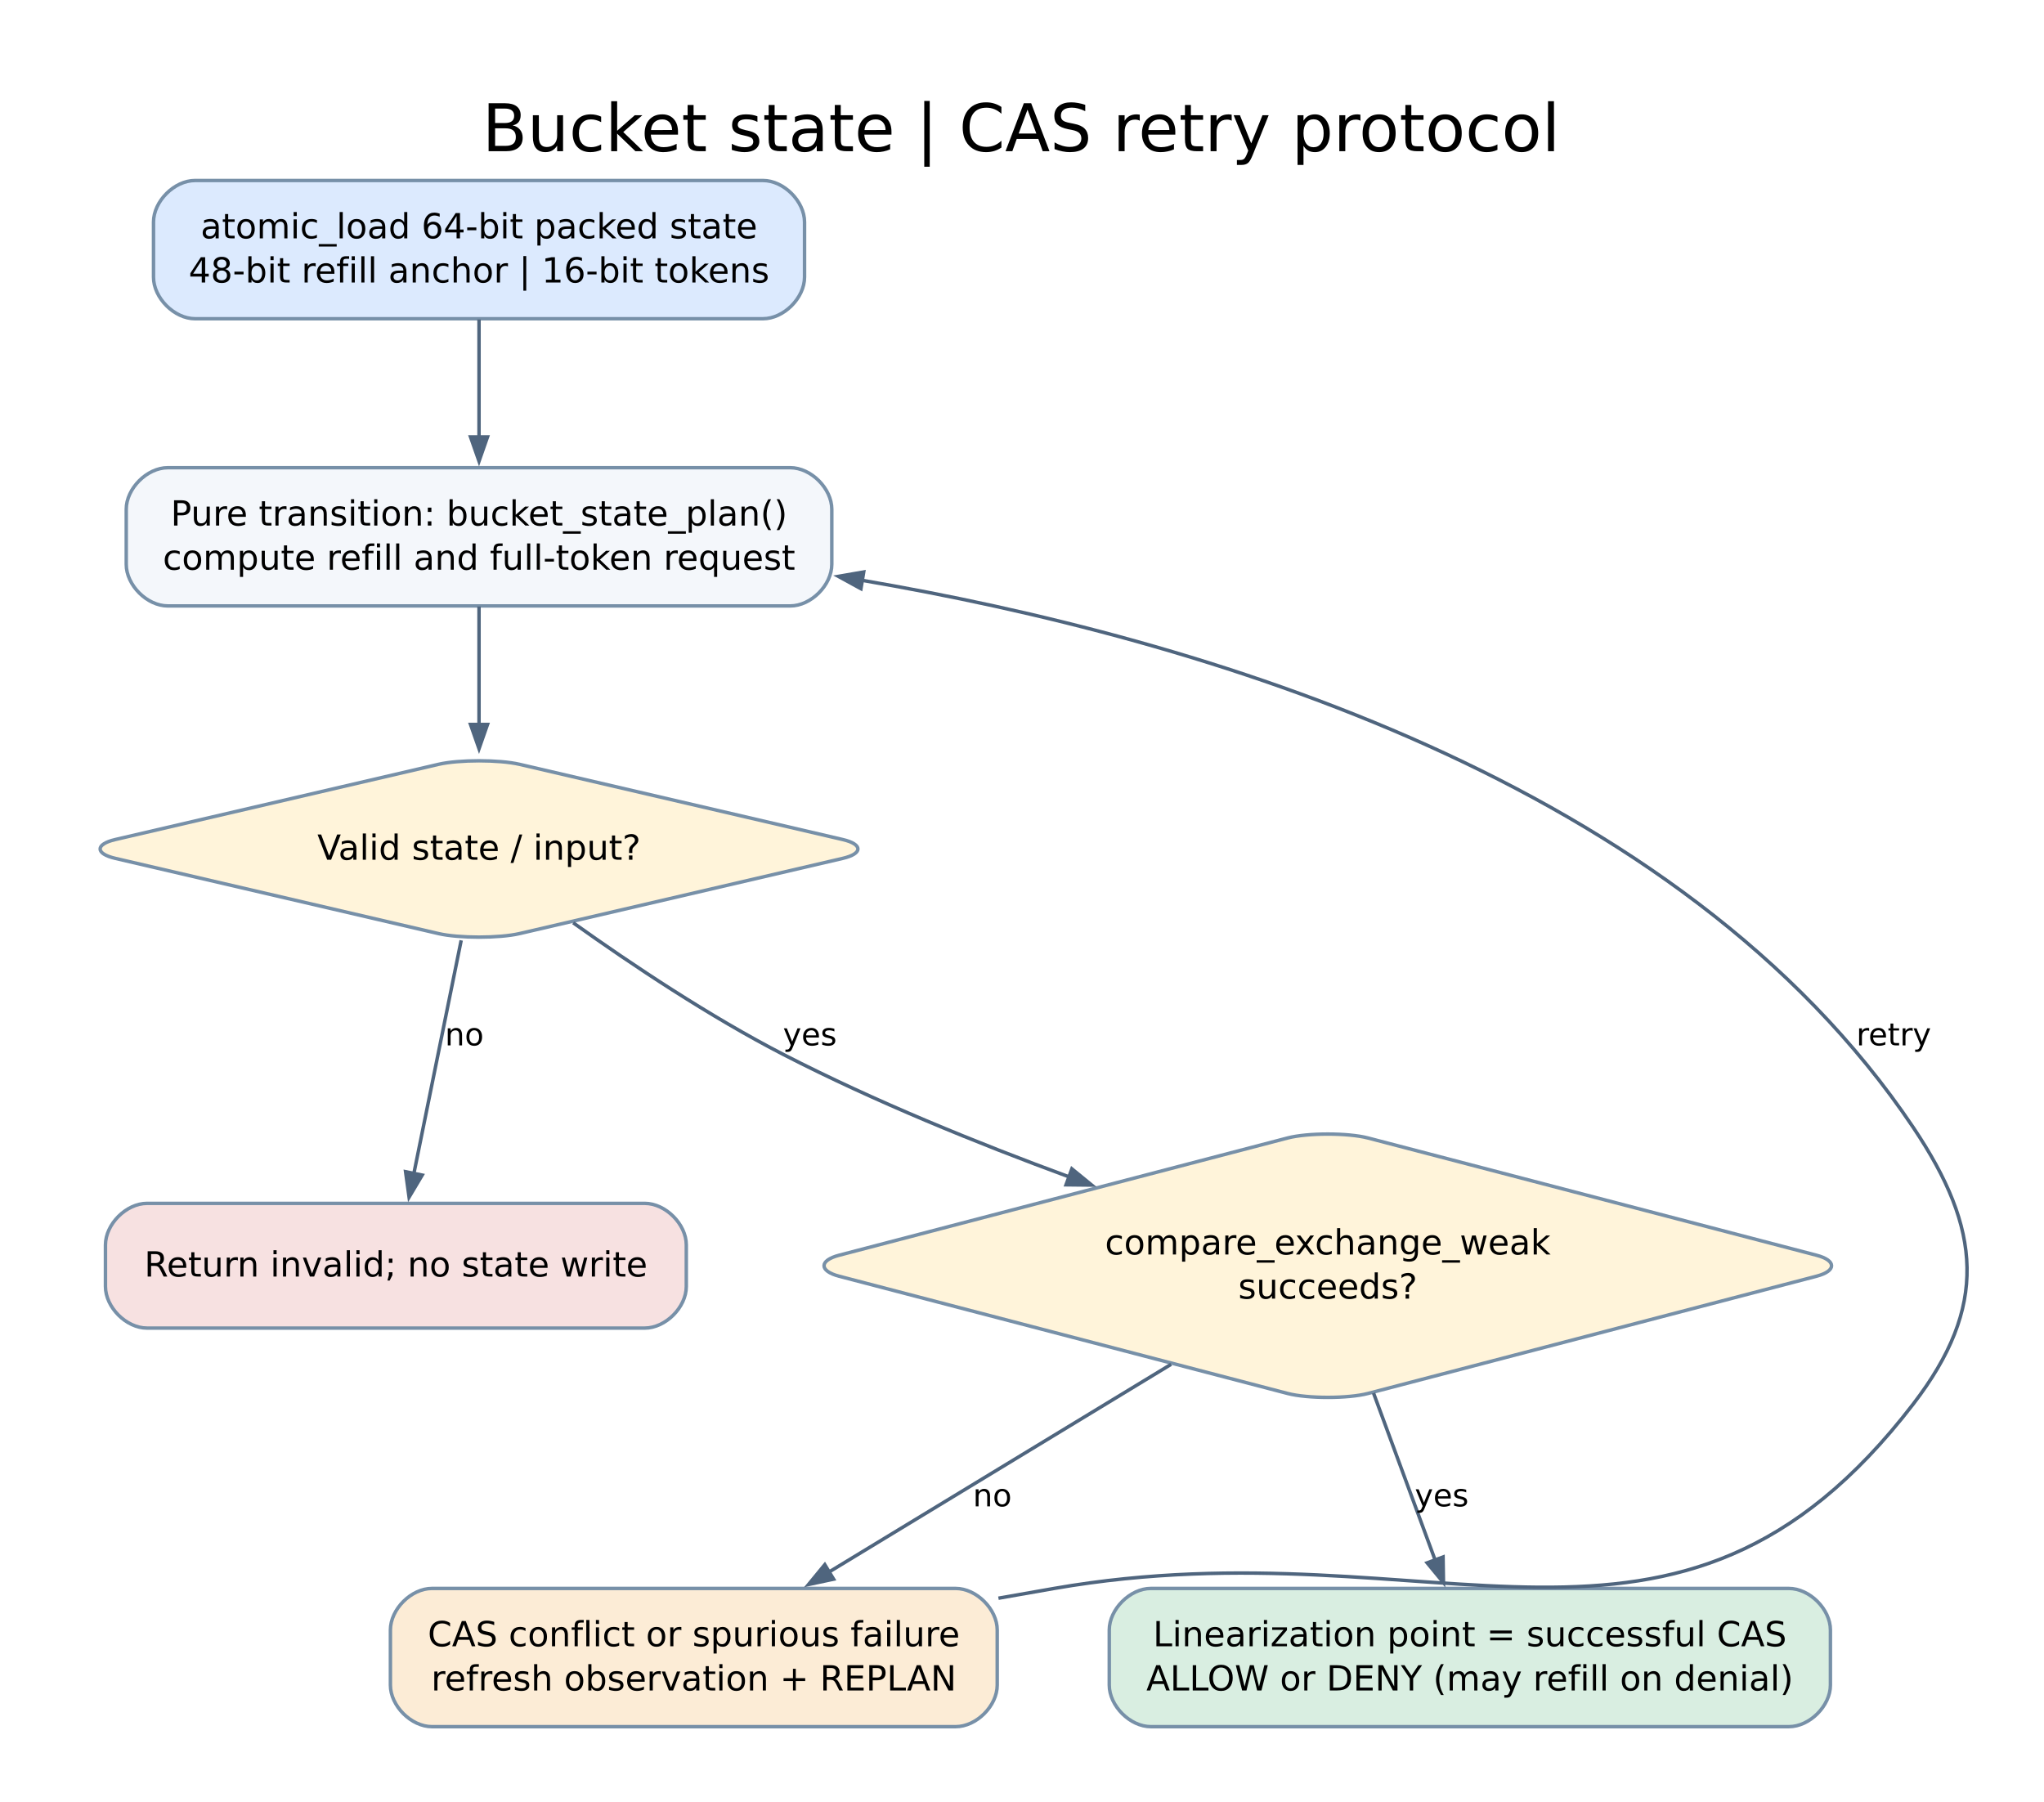
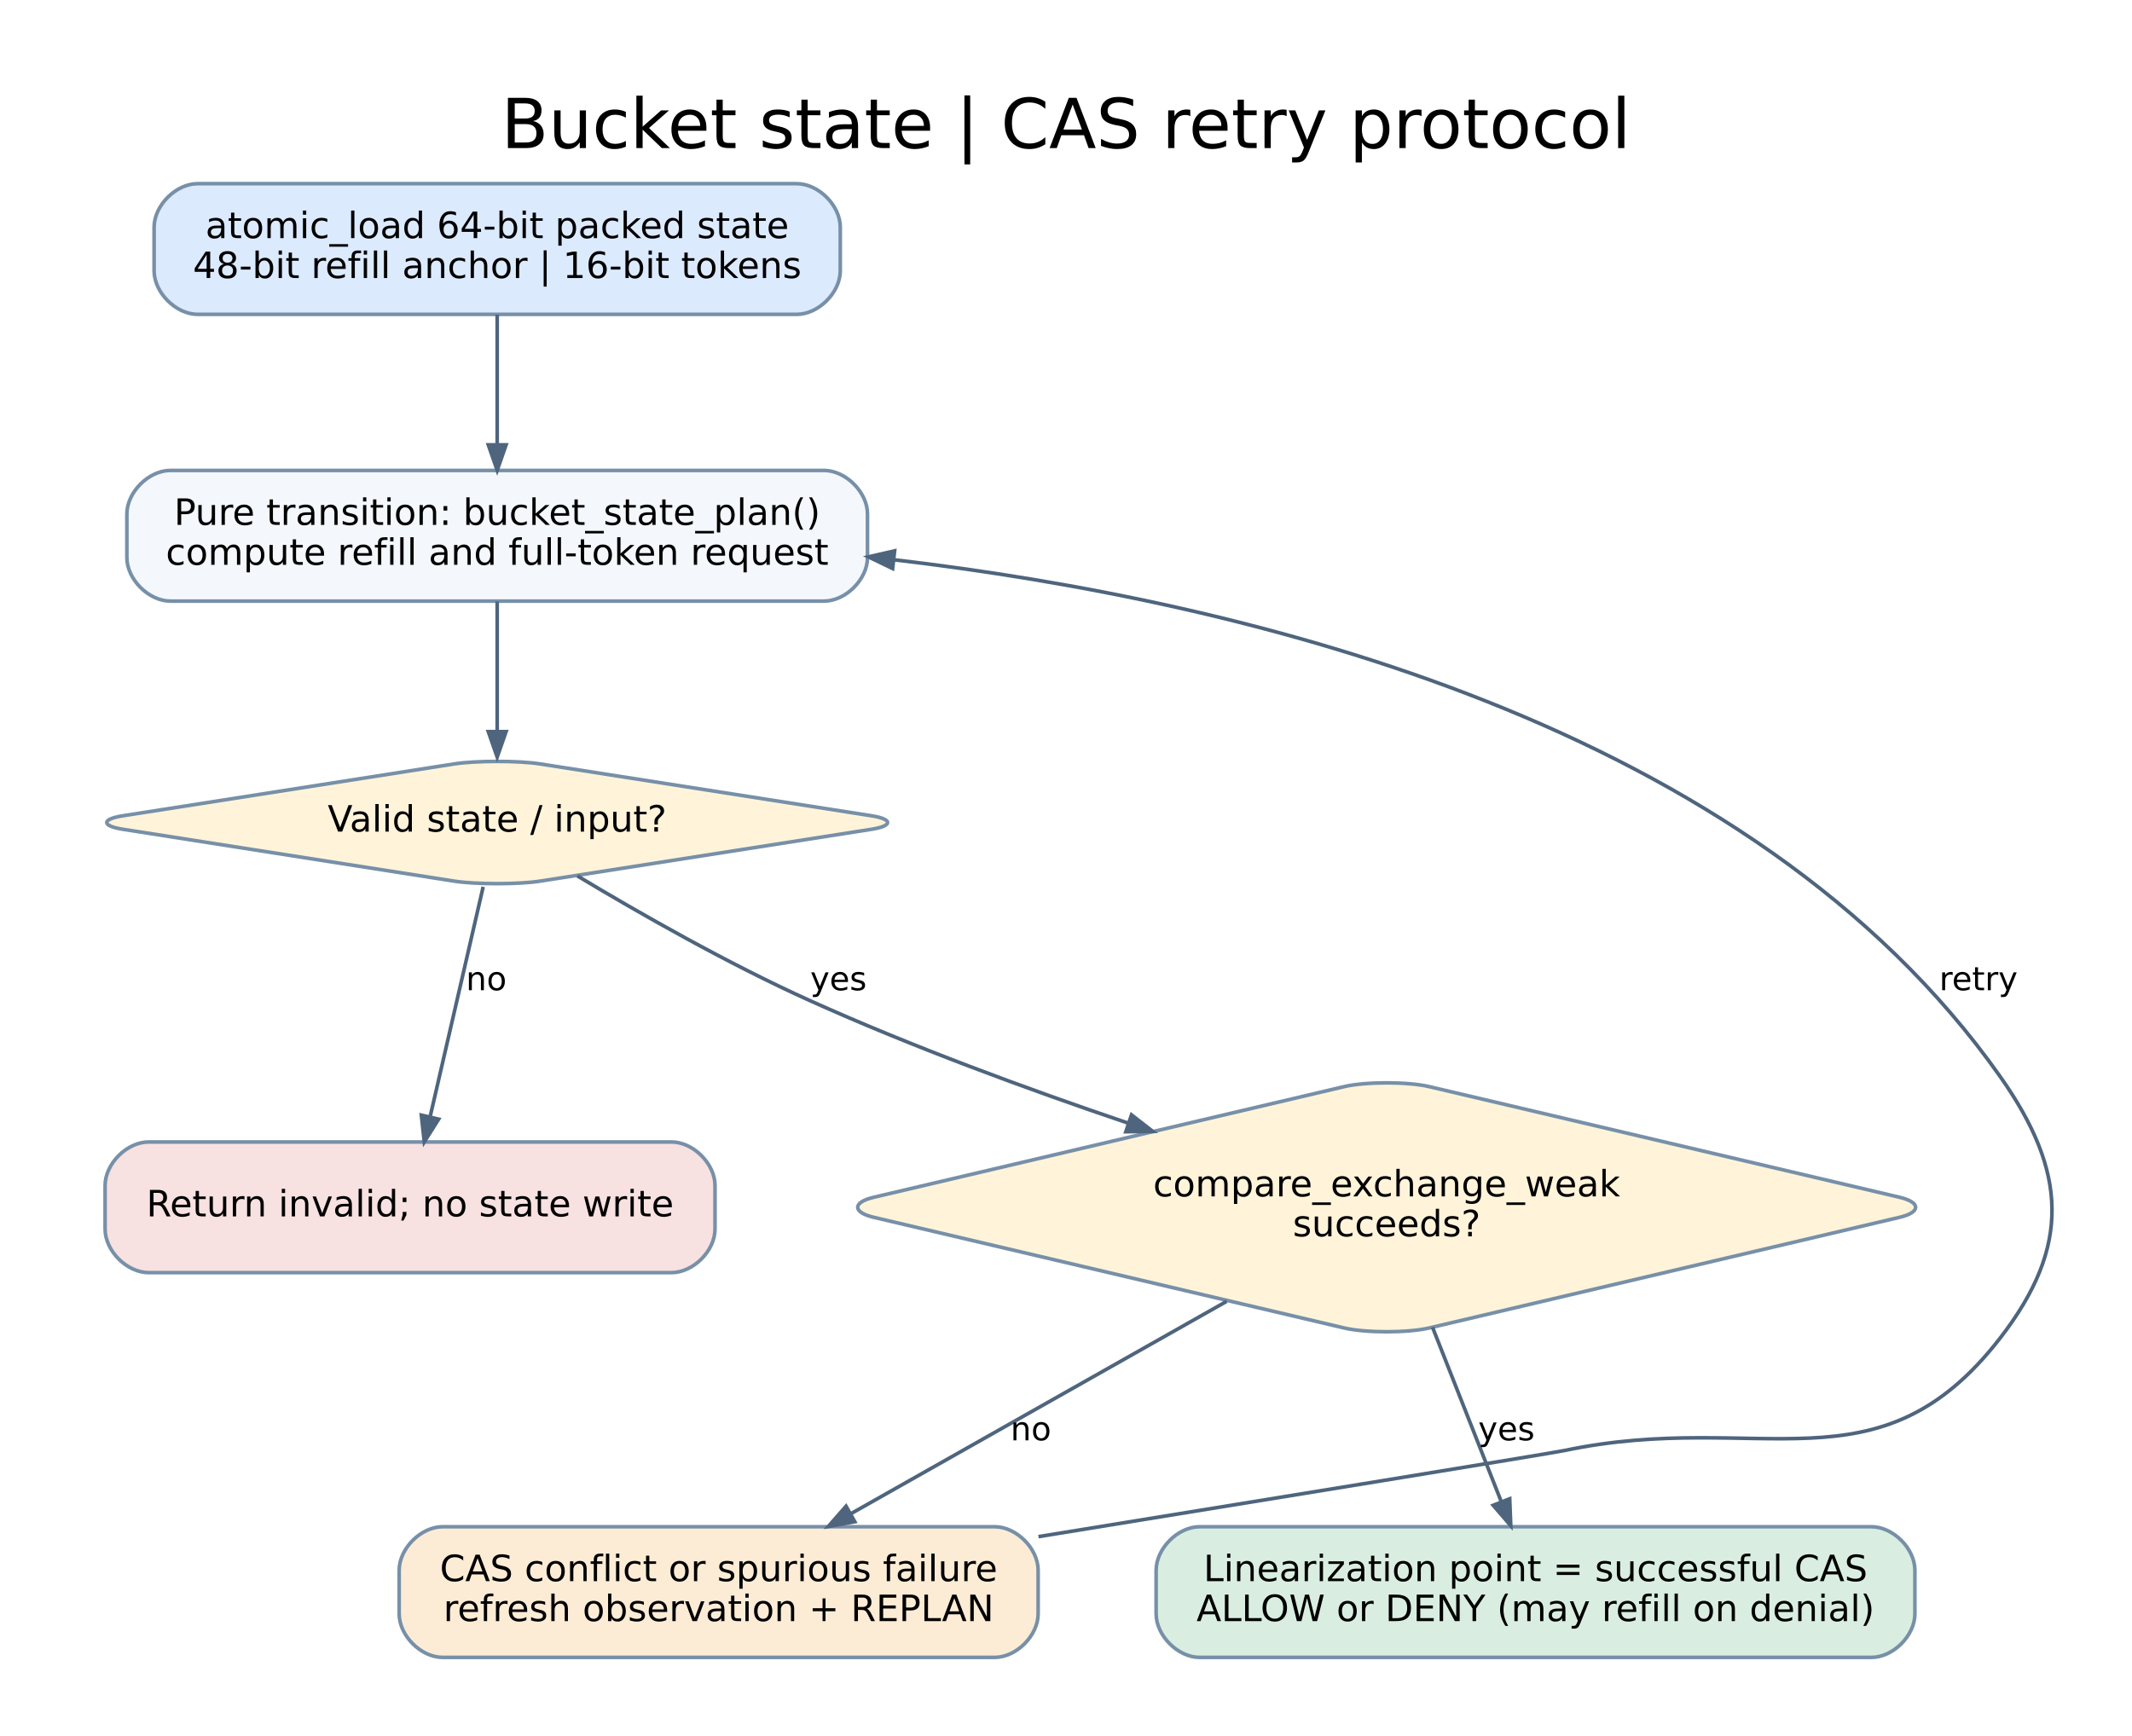
- <svg xmlns="http://www.w3.org/2000/svg" width="590pt" height="520pt" viewBox="0.00 0.00 590.00 520.00">
-   <g id="graph0" class="graph" transform="scale(1 1) rotate(0) translate(21.6 498.4)">
-     <text xml:space="preserve" text-anchor="middle" x="273.15" y="-454.75" font-family="DejaVu Sans" font-size="19.00">Bucket state | CAS retry protocol</text>
+ <svg xmlns="http://www.w3.org/2000/svg" width="587pt" height="478pt" viewBox="0.00 0.00 586.51 478.20">
+   <g id="graph0" class="graph" transform="scale(1 1) rotate(0) translate(21.6 456.6)">
+     <text text-anchor="middle" x="271.65" y="-415.8" font-family="DejaVu Sans" font-size="19.00">Bucket state | CAS retry protocol</text>
    <g id="node1" class="node">
-       <path fill="#dceafe" stroke="#7790a8" d="M198.63,-446.3C198.63,-446.3 34.71,-446.3 34.71,-446.3 28.71,-446.3 22.71,-440.3 22.71,-434.3 22.71,-434.3 22.71,-418.4 22.71,-418.4 22.71,-412.4 28.71,-406.4 34.71,-406.4 34.71,-406.4 198.63,-406.4 198.63,-406.4 204.63,-406.4 210.63,-412.4 210.63,-418.4 210.63,-418.4 210.63,-434.3 210.63,-434.3 210.63,-440.3 204.63,-446.3 198.63,-446.3" />
-       <text xml:space="preserve" text-anchor="middle" x="116.67" y="-429.6" font-family="DejaVu Sans" font-size="10.00">atomic_load 64-bit packed state</text>
-       <text xml:space="preserve" text-anchor="middle" x="116.67" y="-416.85" font-family="DejaVu Sans" font-size="10.00">48-bit refill anchor | 16-bit tokens</text>
+       <path fill="#dceafe" stroke="#7790a8" d="M197.48,-406C197.48,-406 32.48,-406 32.48,-406 26.48,-406 20.48,-400 20.48,-394 20.48,-394 20.48,-382 20.48,-382 20.48,-376 26.48,-370 32.48,-370 32.48,-370 197.48,-370 197.48,-370 203.48,-370 209.48,-376 209.48,-382 209.48,-382 209.48,-394 209.48,-394 209.48,-400 203.48,-406 197.48,-406" />
+       <text text-anchor="middle" x="114.98" y="-391" font-family="DejaVu Sans" font-size="10.00">atomic_load 64-bit packed state</text>
+       <text text-anchor="middle" x="114.98" y="-380" font-family="DejaVu Sans" font-size="10.00">48-bit refill anchor | 16-bit tokens</text>
    </g>
    <g id="node2" class="node">
-       <path fill="#f4f7fb" stroke="#7790a8" d="M206.5,-363.4C206.5,-363.4 26.84,-363.4 26.84,-363.4 20.84,-363.4 14.84,-357.4 14.84,-351.4 14.84,-351.4 14.84,-335.5 14.84,-335.5 14.84,-329.5 20.84,-323.5 26.84,-323.5 26.84,-323.5 206.5,-323.5 206.5,-323.5 212.5,-323.5 218.5,-329.5 218.5,-335.5 218.5,-335.5 218.5,-351.4 218.5,-351.4 218.5,-357.4 212.5,-363.4 206.5,-363.4" />
-       <text xml:space="preserve" text-anchor="middle" x="116.67" y="-346.7" font-family="DejaVu Sans" font-size="10.00">Pure transition: bucket_state_plan()</text>
-       <text xml:space="preserve" text-anchor="middle" x="116.67" y="-333.95" font-family="DejaVu Sans" font-size="10.00">compute refill and full-token request</text>
+       <path fill="#f4f7fb" stroke="#7790a8" d="M204.98,-327C204.98,-327 24.98,-327 24.98,-327 18.98,-327 12.98,-321 12.98,-315 12.98,-315 12.98,-303 12.98,-303 12.98,-297 18.98,-291 24.98,-291 24.98,-291 204.98,-291 204.98,-291 210.98,-291 216.98,-297 216.98,-303 216.98,-303 216.98,-315 216.98,-315 216.98,-321 210.98,-327 204.98,-327" />
+       <text text-anchor="middle" x="114.98" y="-312" font-family="DejaVu Sans" font-size="10.00">Pure transition: bucket_state_plan()</text>
+       <text text-anchor="middle" x="114.98" y="-301" font-family="DejaVu Sans" font-size="10.00">compute refill and full-token request</text>
    </g>
    <g id="edge1" class="edge">
-       <path fill="none" stroke="#4f657e" d="M116.67,-406.18C116.67,-395.98 116.67,-383.25 116.67,-372.01" />
-       <polygon fill="#4f657e" stroke="#4f657e" points="119.12,-372.28 116.67,-365.28 114.22,-372.28 119.12,-372.28" />
+       <path fill="none" stroke="#4f657e" d="M114.98,-369.91C114.98,-359.44 114.98,-345.88 114.98,-334.31" />
+       <polygon fill="#4f657e" stroke="#4f657e" points="117.43,-334.04 114.98,-327.04 112.53,-334.04 117.43,-334.04" />
    </g>
    <g id="node3" class="node">
-       <path fill="#fff4da" stroke="#7790a8" d="M104.98,-277.78C104.98,-277.78 11.69,-256.07 11.69,-256.07 5.84,-254.71 5.84,-251.99 11.69,-250.63 11.69,-250.63 104.98,-228.92 104.98,-228.92 110.83,-227.56 122.51,-227.56 128.36,-228.92 128.36,-228.92 221.65,-250.63 221.65,-250.63 227.5,-251.99 227.5,-254.71 221.65,-256.07 221.65,-256.07 128.36,-277.78 128.36,-277.78 122.51,-279.14 110.83,-279.14 104.98,-277.78" />
-       <text xml:space="preserve" text-anchor="middle" x="116.67" y="-250.23" font-family="DejaVu Sans" font-size="10.00">Valid state / input?</text>
+       <path fill="#fff4da" stroke="#7790a8" d="M103.12,-246.14C103.12,-246.14 11.88,-231.86 11.88,-231.86 5.95,-230.93 5.95,-229.07 11.88,-228.14 11.88,-228.14 103.12,-213.86 103.12,-213.86 109.05,-212.93 120.91,-212.93 126.83,-213.86 126.83,-213.86 218.08,-228.14 218.08,-228.14 224,-229.07 224,-230.93 218.08,-231.86 218.08,-231.86 126.83,-246.14 126.83,-246.14 120.91,-247.07 109.05,-247.07 103.12,-246.14" />
+       <text text-anchor="middle" x="114.98" y="-227.5" font-family="DejaVu Sans" font-size="10.00">Valid state / input?</text>
    </g>
    <g id="edge2" class="edge">
-       <path fill="none" stroke="#4f657e" d="M116.67,-323.33C116.67,-313.32 116.67,-300.73 116.67,-289.07" />
-       <polygon fill="#4f657e" stroke="#4f657e" points="119.12,-289.29 116.67,-282.29 114.22,-289.29 119.12,-289.29" />
+       <path fill="none" stroke="#4f657e" d="M114.98,-290.91C114.98,-280.44 114.98,-266.88 114.98,-255.31" />
+       <polygon fill="#4f657e" stroke="#4f657e" points="117.43,-255.04 114.98,-248.04 112.53,-255.04 117.43,-255.04" />
    </g>
    <g id="node4" class="node">
-       <path fill="#f7e1e1" stroke="#7790a8" d="M164.5,-151.05C164.5,-151.05 20.84,-151.05 20.84,-151.05 14.84,-151.05 8.84,-145.05 8.84,-139.05 8.84,-139.05 8.84,-127.05 8.84,-127.05 8.84,-121.05 14.84,-115.05 20.84,-115.05 20.84,-115.05 164.5,-115.05 164.5,-115.05 170.5,-115.05 176.5,-121.05 176.5,-127.05 176.5,-127.05 176.5,-139.05 176.5,-139.05 176.5,-145.05 170.5,-151.05 164.5,-151.05" />
-       <text xml:space="preserve" text-anchor="middle" x="92.67" y="-129.93" font-family="DejaVu Sans" font-size="10.00">Return invalid; no state write</text>
+       <path fill="#f7e1e1" stroke="#7790a8" d="M162.98,-142C162.98,-142 18.98,-142 18.98,-142 12.98,-142 6.98,-136 6.98,-130 6.98,-130 6.98,-118 6.98,-118 6.98,-112 12.98,-106 18.98,-106 18.98,-106 162.98,-106 162.98,-106 168.98,-106 174.98,-112 174.98,-118 174.98,-118 174.98,-130 174.98,-130 174.98,-136 168.98,-142 162.98,-142" />
+       <text text-anchor="middle" x="90.98" y="-121.5" font-family="DejaVu Sans" font-size="10.00">Return invalid; no state write</text>
    </g>
    <g id="edge3" class="edge">
-       <path fill="none" stroke="#4f657e" d="M111.52,-226.97C107.49,-207.1 101.91,-179.58 97.86,-159.65" />
-       <polygon fill="#4f657e" stroke="#4f657e" points="100.27,-159.21 96.48,-152.84 95.47,-160.19 100.27,-159.21" />
-       <text xml:space="preserve" text-anchor="middle" x="112.44" y="-196.65" font-family="DejaVu Sans" font-size="9.00">no</text>
+       <path fill="none" stroke="#4f657e" d="M111.12,-212.29C107.17,-195.18 101,-168.43 96.53,-149.05" />
+       <polygon fill="#4f657e" stroke="#4f657e" points="98.86,-148.28 94.9,-142.01 94.09,-149.39 98.86,-148.28" />
+       <text text-anchor="middle" x="111.98" y="-183.8" font-family="DejaVu Sans" font-size="9.00">no</text>
    </g>
    <g id="node5" class="node">
-       <path fill="#fff4da" stroke="#7790a8" d="M350.06,-169.92C350.06,-169.92 220.61,-136.08 220.61,-136.08 214.81,-134.57 214.81,-131.53 220.61,-130.02 220.61,-130.02 350.06,-96.18 350.06,-96.18 355.86,-94.67 367.48,-94.67 373.28,-96.18 373.28,-96.18 502.73,-130.02 502.73,-130.02 508.53,-131.53 508.53,-134.57 502.73,-136.08 502.73,-136.08 373.28,-169.92 373.28,-169.92 367.48,-171.43 355.86,-171.43 350.06,-169.92" />
-       <text xml:space="preserve" text-anchor="middle" x="361.67" y="-136.3" font-family="DejaVu Sans" font-size="10.00">compare_exchange_weak</text>
-       <text xml:space="preserve" text-anchor="middle" x="361.67" y="-123.55" font-family="DejaVu Sans" font-size="10.00">succeeds?</text>
+       <path fill="#fff4da" stroke="#7790a8" d="M348.3,-157.25C348.3,-157.25 218.66,-126.75 218.66,-126.75 212.82,-125.37 212.82,-122.63 218.66,-121.25 218.66,-121.25 348.3,-90.75 348.3,-90.75 354.14,-89.37 365.82,-89.37 371.66,-90.75 371.66,-90.75 501.3,-121.25 501.3,-121.25 507.14,-122.63 507.14,-125.37 501.3,-126.75 501.3,-126.75 371.66,-157.25 371.66,-157.25 365.82,-158.63 354.14,-158.63 348.3,-157.25" />
+       <text text-anchor="middle" x="359.98" y="-127" font-family="DejaVu Sans" font-size="10.00">compare_exchange_weak</text>
+       <text text-anchor="middle" x="359.98" y="-116" font-family="DejaVu Sans" font-size="10.00">succeeds?</text>
    </g>
    <g id="edge4" class="edge">
-       <path fill="none" stroke="#4f657e" d="M143.85,-232.04C160.77,-219.97 183.31,-204.94 204.67,-193.95 230.76,-180.53 260.58,-168.41 287.18,-158.63" />
-       <polygon fill="#4f657e" stroke="#4f657e" points="287.79,-161.02 293.53,-156.33 286.11,-156.41 287.79,-161.02" />
-       <text xml:space="preserve" text-anchor="middle" x="212.17" y="-196.65" font-family="DejaVu Sans" font-size="9.00">yes</text>
+       <path fill="none" stroke="#4f657e" d="M137.07,-215.29C154.13,-205.05 178.53,-191.13 200.98,-181 229.01,-168.35 260.83,-156.65 288.59,-147.25" />
+       <polygon fill="#4f657e" stroke="#4f657e" points="289.7,-149.46 295.56,-144.91 288.14,-144.82 289.7,-149.46" />
+       <text text-anchor="middle" x="208.98" y="-183.8" font-family="DejaVu Sans" font-size="9.00">yes</text>
    </g>
    <g id="node6" class="node">
-       <path fill="#fcecd6" stroke="#7790a8" d="M254.25,-39.9C254.25,-39.9 103.09,-39.9 103.09,-39.9 97.09,-39.9 91.09,-33.9 91.09,-27.9 91.09,-27.9 91.09,-12 91.09,-12 91.09,-6 97.09,0 103.09,0 103.09,0 254.25,0 254.25,0 260.25,0 266.25,-6 266.25,-12 266.25,-12 266.25,-27.9 266.25,-27.9 266.25,-33.9 260.25,-39.9 254.25,-39.9" />
-       <text xml:space="preserve" text-anchor="middle" x="178.67" y="-23.2" font-family="DejaVu Sans" font-size="10.00">CAS conflict or spurious failure</text>
-       <text xml:space="preserve" text-anchor="middle" x="178.67" y="-10.45" font-family="DejaVu Sans" font-size="10.00">refresh observation + REPLAN</text>
+       <path fill="#fcecd6" stroke="#7790a8" d="M251.98,-36C251.98,-36 99.98,-36 99.98,-36 93.98,-36 87.98,-30 87.98,-24 87.98,-24 87.98,-12 87.98,-12 87.98,-6 93.98,0 99.98,0 99.98,0 251.98,0 251.98,0 257.98,0 263.98,-6 263.98,-12 263.98,-12 263.98,-24 263.98,-24 263.98,-30 257.98,-36 251.98,-36" />
+       <text text-anchor="middle" x="175.98" y="-21" font-family="DejaVu Sans" font-size="10.00">CAS conflict or spurious failure</text>
+       <text text-anchor="middle" x="175.98" y="-10" font-family="DejaVu Sans" font-size="10.00">refresh observation + REPLAN</text>
    </g>
    <g id="edge6" class="edge">
-       <path fill="none" stroke="#4f657e" d="M316.43,-104.59C286.09,-86.16 246.53,-62.15 217.59,-44.58" />
-       <polygon fill="#4f657e" stroke="#4f657e" points="219.02,-42.58 211.77,-41.04 216.48,-46.77 219.02,-42.58" />
-       <text xml:space="preserve" text-anchor="middle" x="264.84" y="-63.6" font-family="DejaVu Sans" font-size="9.00">no</text>
+       <path fill="none" stroke="#4f657e" d="M315.9,-98.09C284.24,-80.19 242.07,-56.36 212.33,-39.55" />
+       <polygon fill="#4f657e" stroke="#4f657e" points="213.48,-37.38 206.18,-36.07 211.07,-41.65 213.48,-37.38" />
+       <text text-anchor="middle" x="261.98" y="-59.8" font-family="DejaVu Sans" font-size="9.00">no</text>
    </g>
    <g id="node7" class="node">
-       <path fill="#d9eee1" stroke="#7790a8" d="M494.75,-39.9C494.75,-39.9 310.59,-39.9 310.59,-39.9 304.59,-39.9 298.59,-33.9 298.59,-27.9 298.59,-27.9 298.59,-12 298.59,-12 298.59,-6 304.59,0 310.59,0 310.59,0 494.75,0 494.75,0 500.75,0 506.75,-6 506.75,-12 506.75,-12 506.75,-27.9 506.75,-27.9 506.75,-33.9 500.75,-39.9 494.75,-39.9" />
-       <text xml:space="preserve" text-anchor="middle" x="402.67" y="-23.2" font-family="DejaVu Sans" font-size="10.00">Linearization point = successful CAS</text>
-       <text xml:space="preserve" text-anchor="middle" x="402.67" y="-10.45" font-family="DejaVu Sans" font-size="10.00">ALLOW or DENY (may refill on denial)</text>
+       <path fill="#d9eee1" stroke="#7790a8" d="M493.48,-36C493.48,-36 308.48,-36 308.48,-36 302.48,-36 296.48,-30 296.48,-24 296.48,-24 296.48,-12 296.48,-12 296.48,-6 302.48,0 308.48,0 308.48,0 493.48,0 493.48,0 499.48,0 505.48,-6 505.48,-12 505.48,-12 505.48,-24 505.48,-24 505.48,-30 499.48,-36 493.48,-36" />
+       <text text-anchor="middle" x="400.98" y="-21" font-family="DejaVu Sans" font-size="10.00">Linearization point = successful CAS</text>
+       <text text-anchor="middle" x="400.98" y="-10" font-family="DejaVu Sans" font-size="10.00">ALLOW or DENY (may refill on denial)</text>
    </g>
    <g id="edge5" class="edge">
-       <path fill="none" stroke="#4f657e" d="M374.87,-96.29C380.68,-80.55 387.38,-62.38 392.75,-47.82" />
-       <polygon fill="#4f657e" stroke="#4f657e" points="394.94,-48.98 395.06,-41.57 390.34,-47.29 394.94,-48.98" />
-       <text xml:space="preserve" text-anchor="middle" x="394.55" y="-63.6" font-family="DejaVu Sans" font-size="9.00">yes</text>
+       <path fill="none" stroke="#4f657e" d="M372.61,-90.95C378.72,-75.46 385.92,-57.19 391.54,-42.93" />
+       <polygon fill="#4f657e" stroke="#4f657e" points="393.87,-43.7 394.16,-36.29 389.32,-41.9 393.87,-43.7" />
+       <text text-anchor="middle" x="392.98" y="-59.8" font-family="DejaVu Sans" font-size="9.00">yes</text>
    </g>
    <g id="edge7" class="edge">
-       <path fill="none" stroke="#4f657e" d="M266.6,-37.08C272.04,-38.04 277.43,-38.99 282.67,-39.9 393.74,-59.2 461.98,-3.76 530.67,-93.15 552.28,-121.27 550.43,-143.5 530.67,-172.95 463.42,-273.15 325.29,-314.16 227.09,-330.92" />
-       <polygon fill="#4f657e" stroke="#4f657e" points="226.91,-328.47 220.4,-332.03 227.71,-333.3 226.91,-328.47" />
-       <text xml:space="preserve" text-anchor="middle" x="525.02" y="-196.65" font-family="DejaVu Sans" font-size="9.00">retry</text>
+       <path fill="none" stroke="#4f657e" d="M264.07,-33.27C328.49,-43.73 405.28,-56.22 408.98,-57 462.88,-68.33 495.25,-44.45 528.98,-88 548.57,-113.3 547.41,-133.84 528.98,-160 460.5,-257.19 322.09,-290.9 224.2,-302.4" />
+       <polygon fill="#4f657e" stroke="#4f657e" points="223.9,-299.97 217.22,-303.19 224.45,-304.84 223.9,-299.97" />
+       <text text-anchor="middle" x="522.98" y="-183.8" font-family="DejaVu Sans" font-size="9.00">retry</text>
    </g>
  </g>
</svg>
